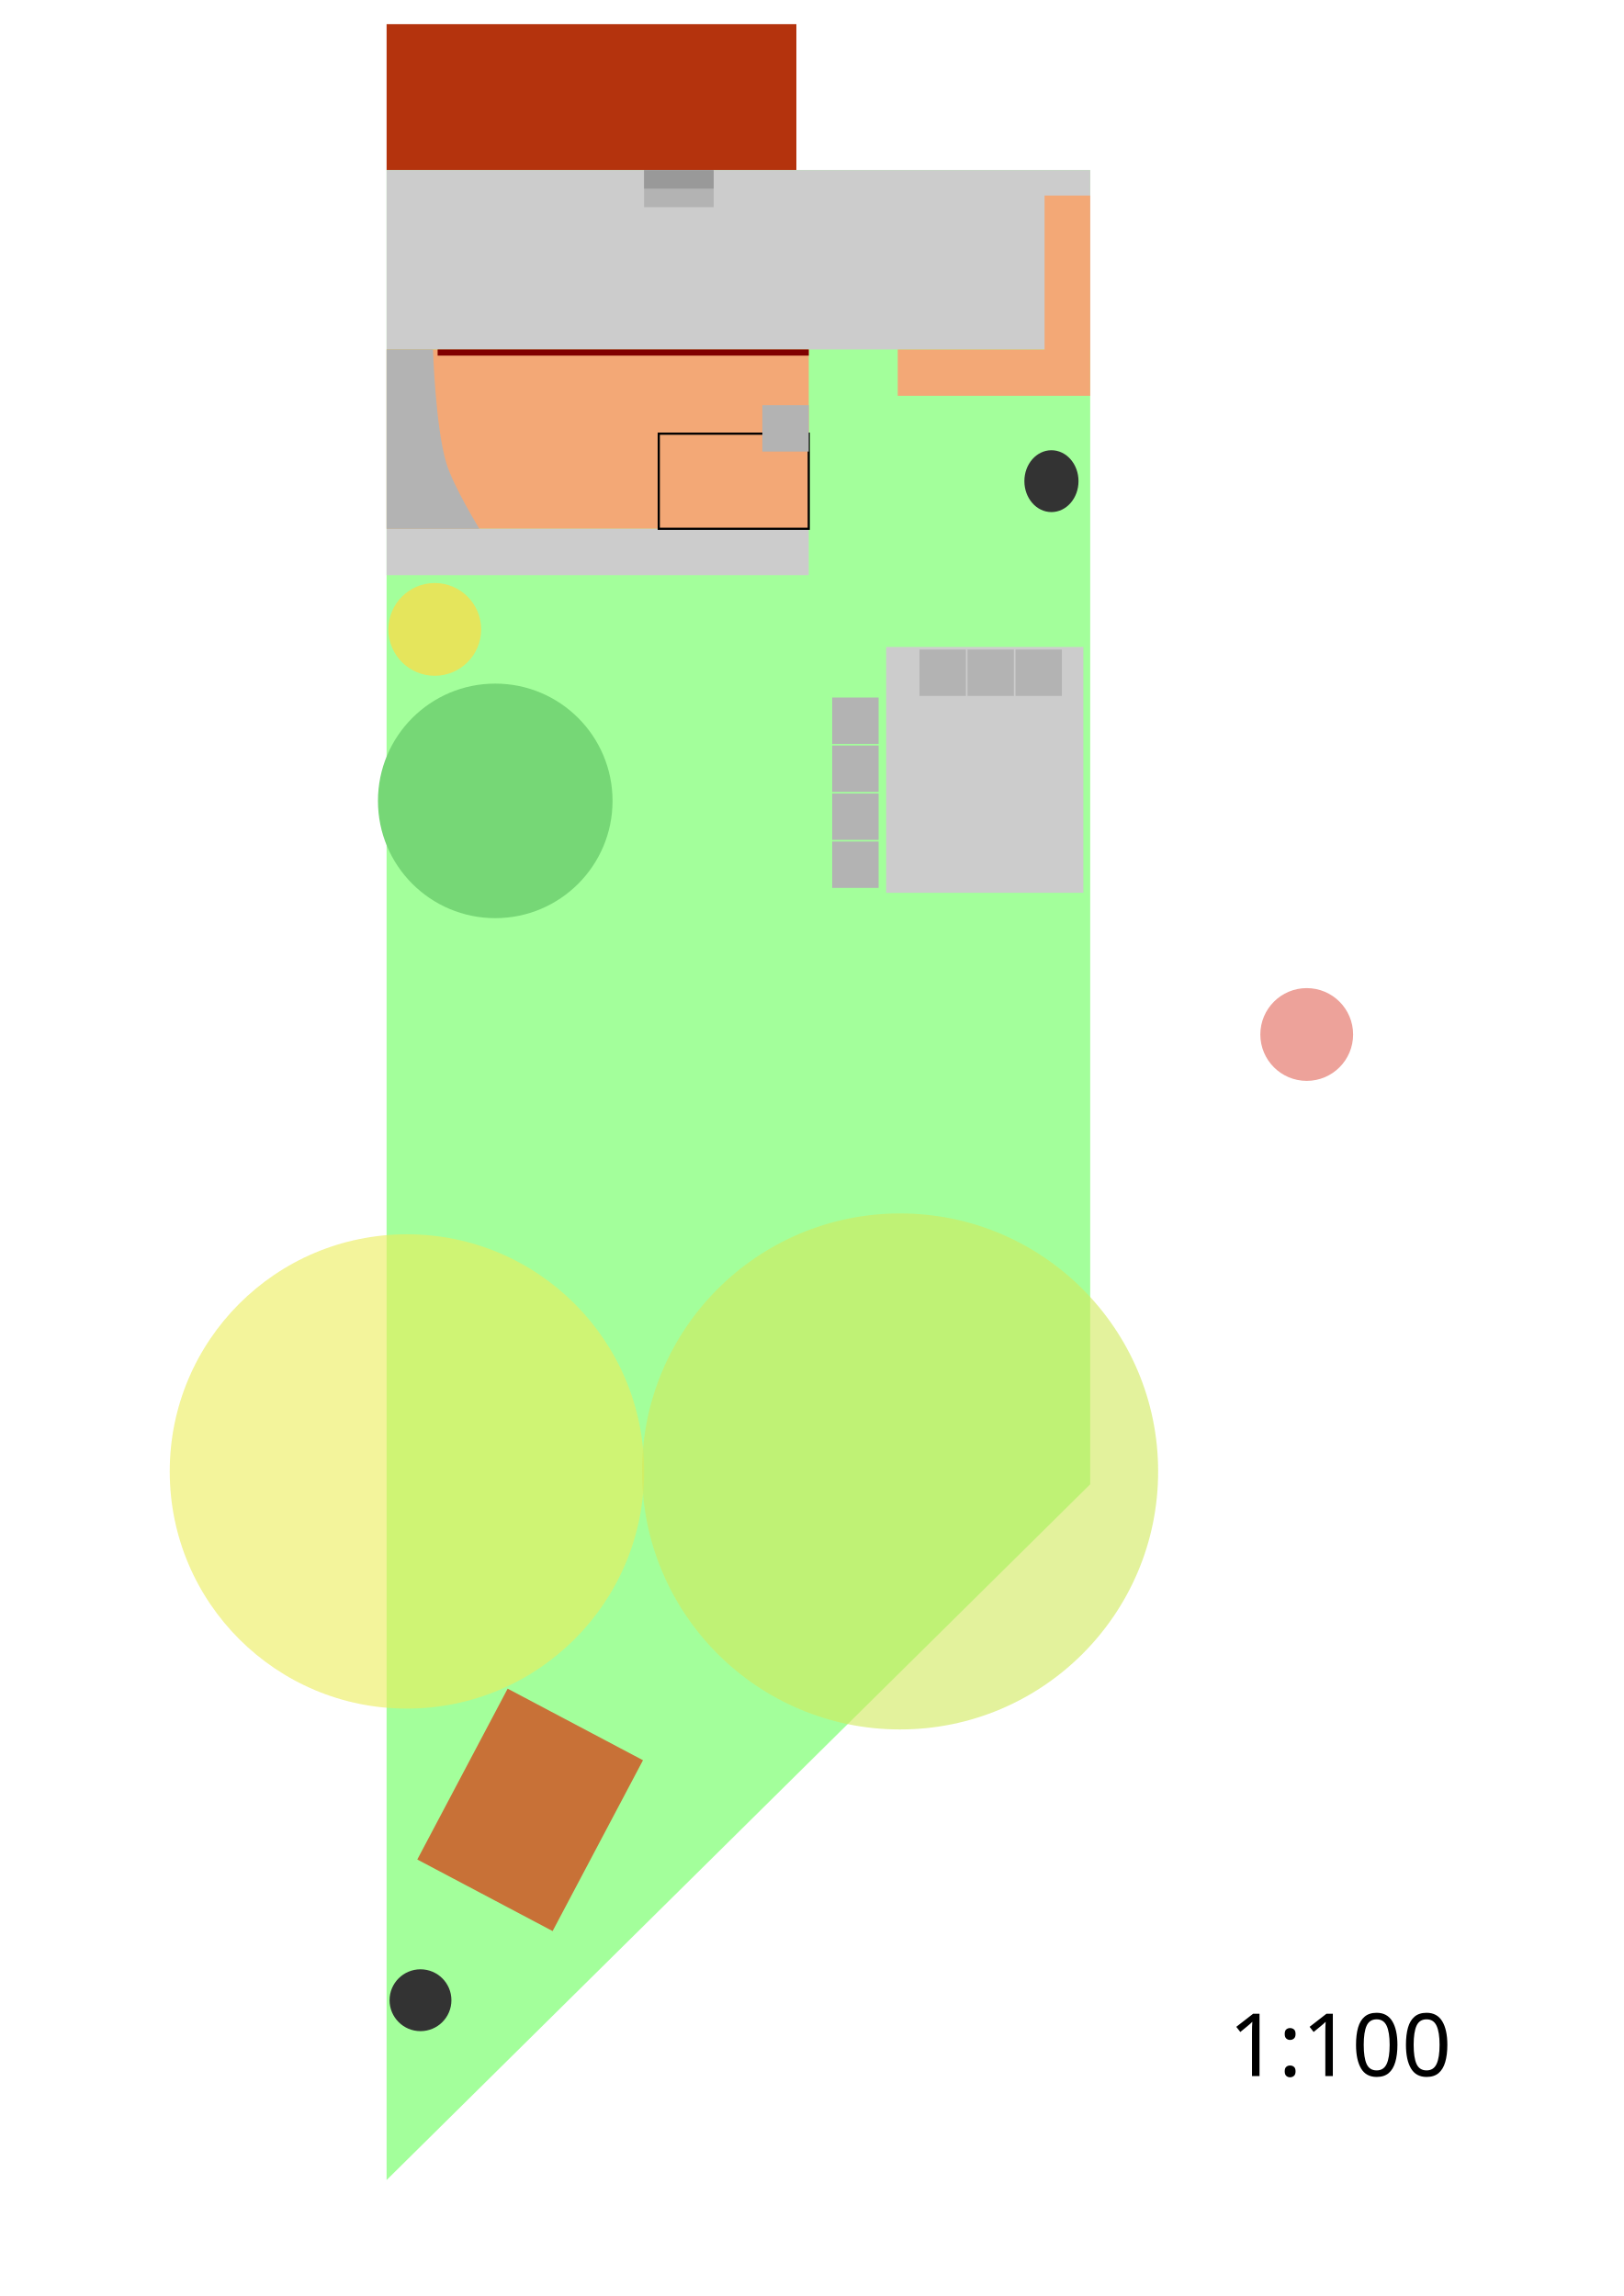
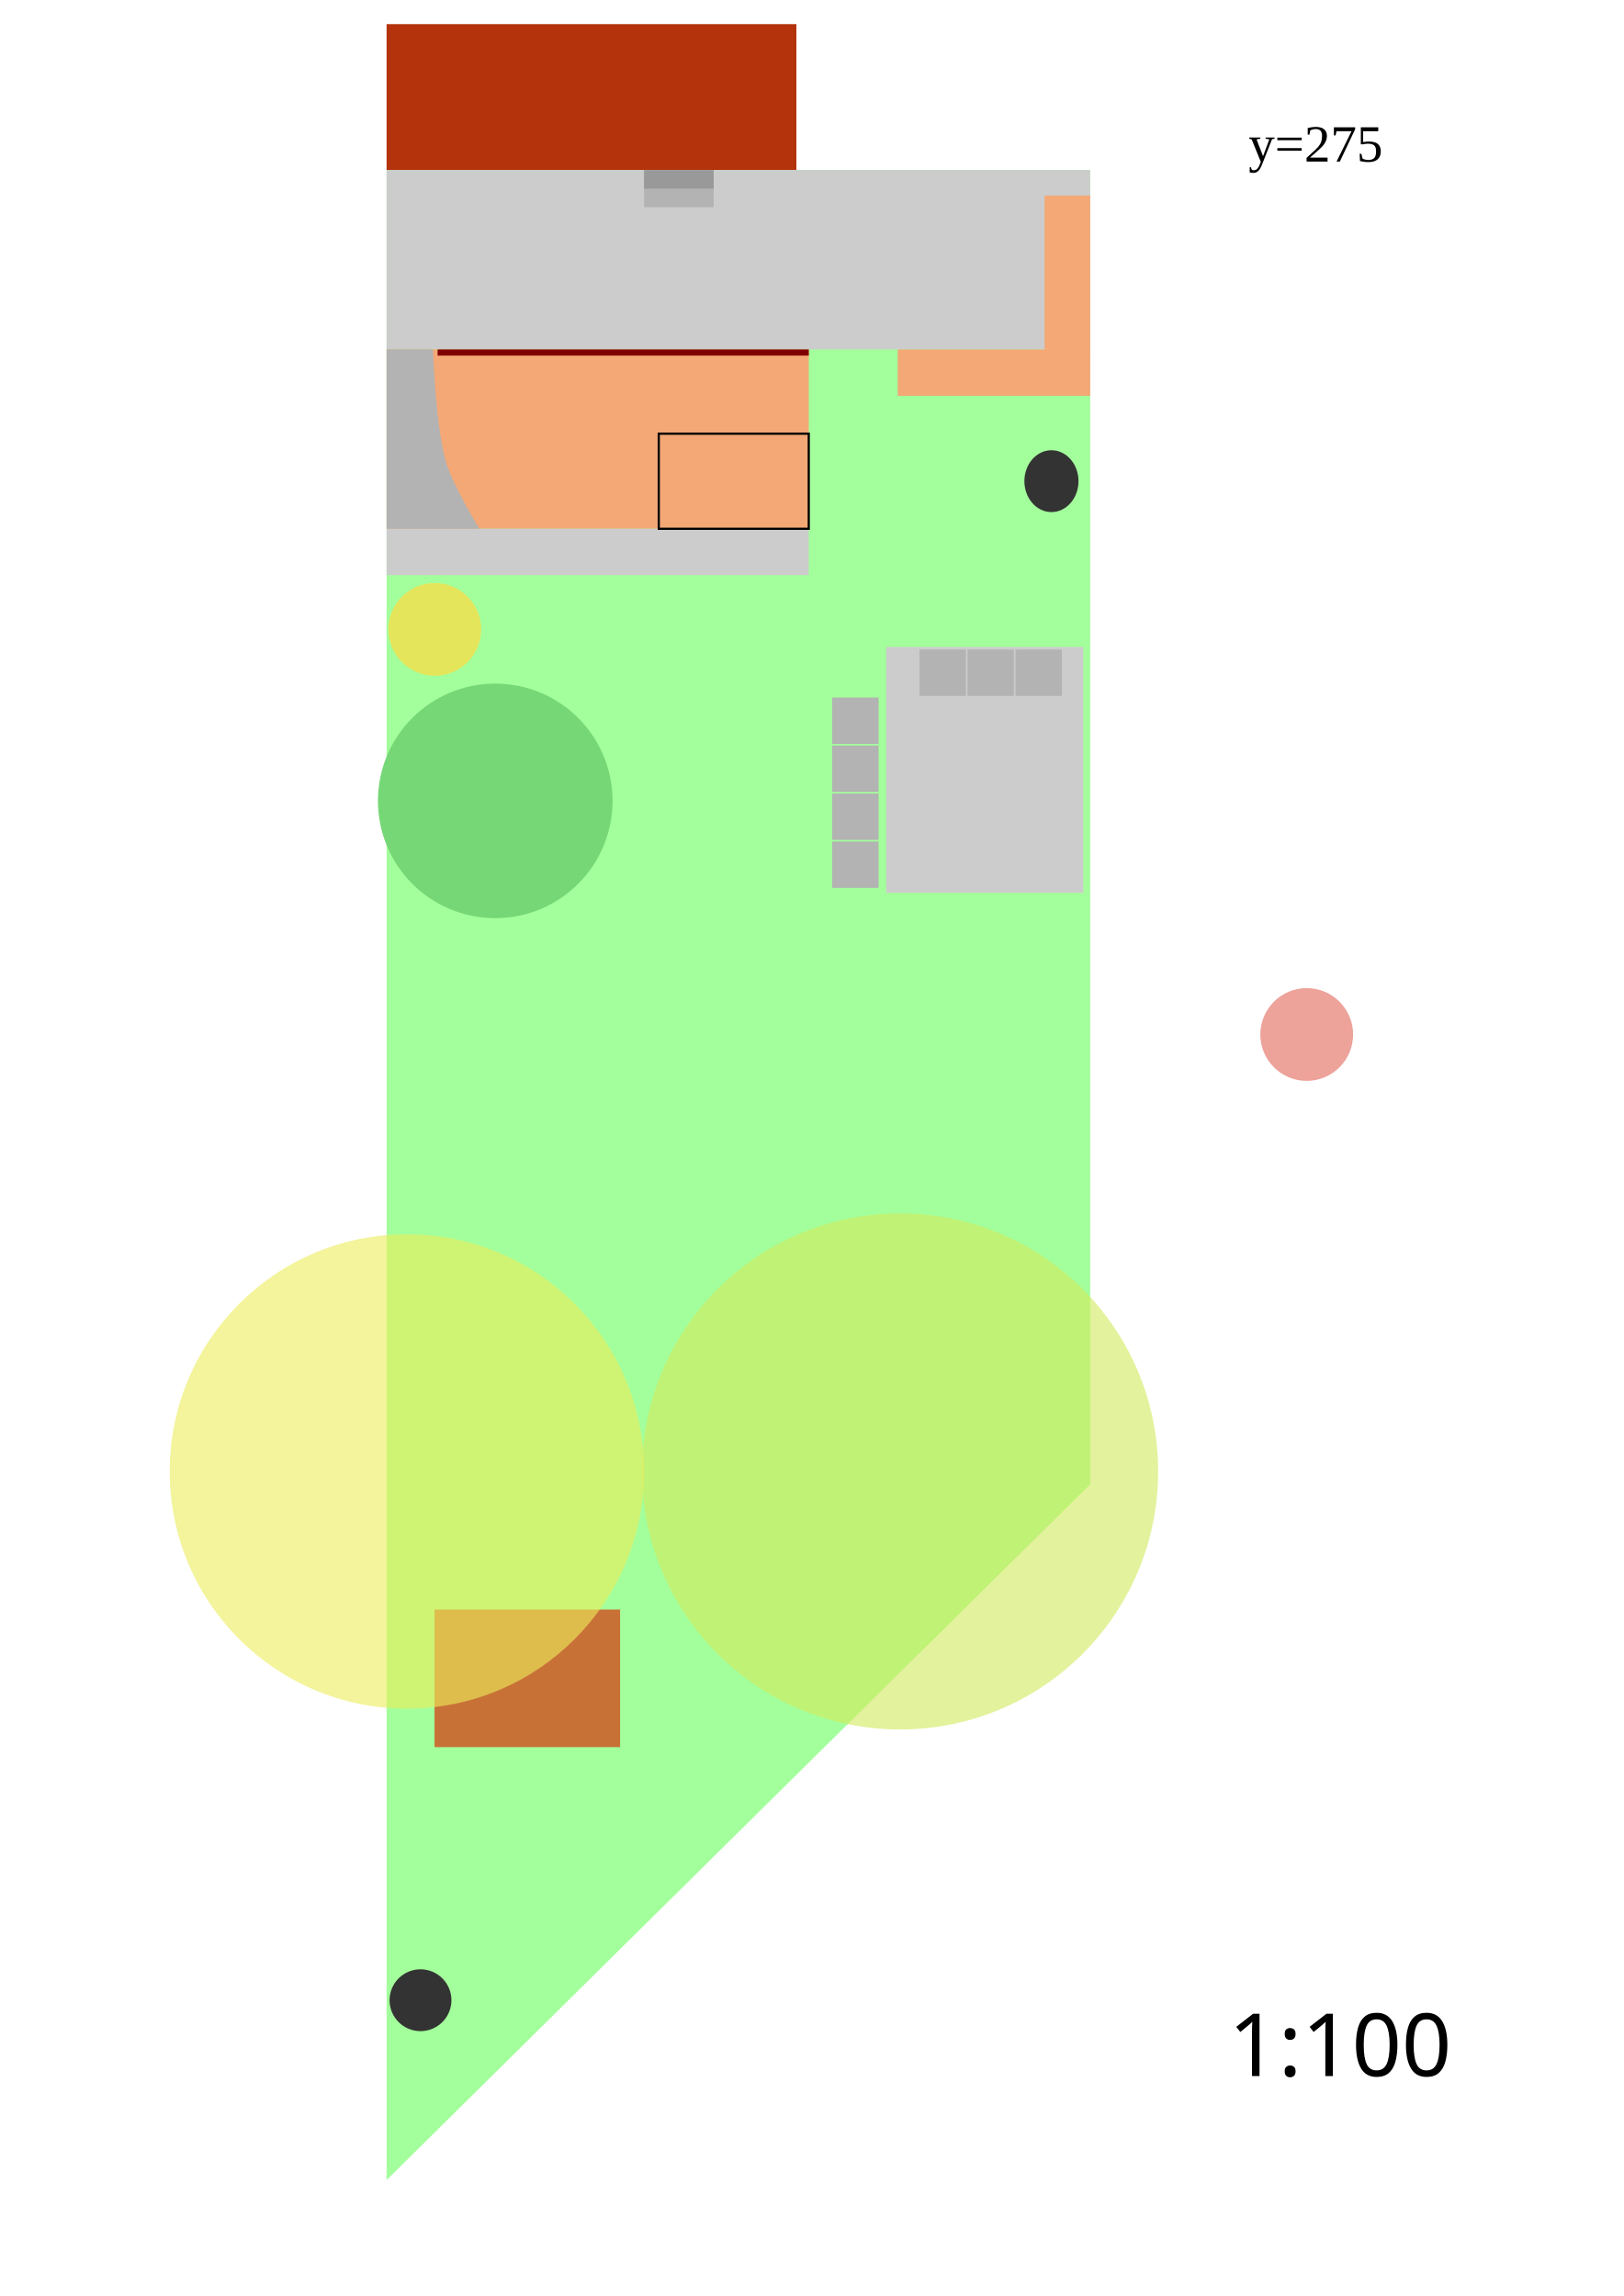
<svg xmlns="http://www.w3.org/2000/svg" width="744.094" height="1052.362" id="svg2" version="1.1">
  <defs id="defs4" />
  <g id="layer1" transform="translate(0,-2.5390623e-6)">
    <path style="fill:#a3ff9b;fill-opacity:1;stroke:none" d="m 177.165,77.953 322.441,0 0,602.363 -322.441,318.897 z" id="rect2985" />
    <rect style="fill:#b4330d;fill-opacity:1;stroke:none" id="rect3756" width="187.795" height="66.892" x="177.165" y="11.06" />
    <rect style="fill:#cccccc;fill-opacity:1;stroke:none" id="rect3758" width="322.441" height="82.205" x="177.165" y="77.953" />
    <rect y="160.158" x="177.165" height="82.205" width="193.465" id="rect3760" style="fill:#f3a876;fill-opacity:1;stroke:none" />
    <text xml:space="preserve" style="font-size:40px;font-style:normal;font-weight:normal;line-height:125%;letter-spacing:0px;word-spacing:0px;fill:#000000;fill-opacity:1;stroke:none;font-family:Sans" x="562.991" y="951.557" id="text3781">
      <tspan id="tspan3783" x="562.991" y="951.557">1:100</tspan>
    </text>
    <rect style="fill:#cccccc;fill-opacity:1;stroke:none" id="rect3785" width="193.465" height="21.26" x="177.165" y="242.362" />
-     <path transform="translate(-217.261,1.922983)" d="m 512.444,672.508 a 108.7,108.7 0 1 1 -217.401,0 108.7,108.7 0 1 1 217.401,0 z" id="path3791" style="opacity:0.613;fill:#ebed5c;fill-opacity:1;stroke:none" />
    <path style="fill:#b3b3b3;fill-opacity:1;stroke:none" d="m 177.165,160.158 21.26,0 c 0,0 1.084,35.317 6.1,52.05 3.231,10.777 15.16,30.155 15.16,30.155 l -42.52,0 z" id="rect3793" />
    <path style="fill:#f3a876;fill-opacity:1;stroke:none" d="m 478.688,89.637 0,70.531 -67.281,0 0,21.25 88.188,0 0,-21.25 0,-70.531 -20.906,0 z" id="rect3796" />
    <rect y="77.953" x="295.165" height="17.008" width="31.89" id="rect3065" style="fill:#b3b3b3;fill-opacity:1;stroke:none" />
    <rect style="fill:#999999;fill-opacity:1;stroke:none" id="rect3067" width="31.89" height="8.504" x="295.165" y="77.953" />
    <rect style="fill:#800000;fill-opacity:1;stroke:none" id="rect3069" width="170.079" height="2.835" x="200.551" y="160.158" />
    <rect style="fill:none;stroke:#000000;stroke-width:0.999;stroke-miterlimit:4;stroke-opacity:1;stroke-dasharray:none" id="rect3077" width="68.74" height="43.583" x="301.889" y="198.78" />
-     <rect y="575.429" x="567.515" height="88.583" width="70.157" id="rect3087" style="fill:#c87137;fill-opacity:1;stroke:none;display:inline" transform="matrix(0.8839801,0.4675245,-0.4675245,0.8839801,0,0)" />
    <path transform="matrix(0.3955107,0,0,0.3955107,100.5015,147.225)" d="m 303.405,357.158 a 53.753,53.753 0 1 1 -107.506,0 53.753,53.753 0 1 1 107.506,0 z" id="path3091" style="fill:#e5e55c;fill-opacity:1;stroke:none;display:inline" />
    <path style="opacity:0.613;fill:#d2ea5d;fill-opacity:1;stroke:none" id="path3789" d="m 522,672.508 a 118.256,118.256 0 1 1 -236.513,0 118.256,118.256 0 1 1 236.513,0 z" transform="translate(8.739009,1.922983)" />
    <path style="fill:#eda29a;fill-opacity:1;stroke:none;display:inline" id="path3780" d="m 303.405,357.158 a 53.753,53.753 0 1 1 -107.506,0 53.753,53.753 0 1 1 107.506,0 z" transform="matrix(0.3955107,0,0,0.3955107,500.0918,332.8963)" />
    <path style="fill:#76d776;fill-opacity:1;stroke:none;display:inline" id="path3059" d="m 303.405,357.158 a 53.753,53.753 0 1 1 -107.506,0 53.753,53.753 0 1 1 107.506,0 z" transform="translate(-22.69567,9.92298)" />
    <rect style="fill:#cccccc;fill-opacity:1;stroke:none;display:inline" id="rect3798" width="90.354" height="112.677" x="406.101" y="296.536" />
+     <rect style="fill:#c87137;fill-opacity:1;stroke:none" id="rect3150" width="85.039" height="63.071" x="199.134" y="737.716" />
+     <text xml:space="preserve" style="font-size:24px;font-style:normal;font-variant:normal;font-weight:normal;font-stretch:normal;text-align:start;line-height:125%;letter-spacing:0px;word-spacing:0px;writing-mode:lr;text-anchor:start;fill:#000000;fill-opacity:1;stroke:none;font-family:Courier 10 Pitch;-inkscape-font-specification:Courier 10 Pitch" x="572.17" y="74.06" id="text3920" transform="translate(0,2.5390623e-6)">
+       <tspan id="tspan3922" x="572.17" y="74.06">y=275</tspan>
+     </text>
+     <path transform="translate(-217.261,1.922983)" d="m 512.444,672.508 a 108.7,108.7 0 1 1 -217.401,0 108.7,108.7 0 1 1 217.401,0 z" id="path3791" style="opacity:0.613;fill:#ebed5c;fill-opacity:1;stroke:none" />
  </g>
  <g id="layer3" style="display:inline">
    <path style="fill:#333333;fill-opacity:1;stroke:none;display:inline" id="path3083" d="m 303.405,357.158 a 53.753,53.753 0 1 1 -107.506,0 53.753,53.753 0 1 1 107.506,0 z" transform="matrix(0.2307146,0,0,0.2636738,424.2451,126.3632)">
      </path>
    <path transform="matrix(0.2636738,0,0,0.2636738,126.8707,822.6205)" d="m 303.405,357.158 a 53.753,53.753 0 1 1 -107.506,0 53.753,53.753 0 1 1 107.506,0 z" id="path3079" style="fill:#333333;fill-opacity:1;stroke:none;display:inline">
      </path>
    <rect style="fill:#b3b3b3;fill-opacity:1;stroke:none" id="rect3019" width="21.26" height="21.26" x="381.37" y="341.708" />
    <rect y="319.708" x="381.37" height="21.26" width="21.26" id="rect3017" style="fill:#b3b3b3;fill-opacity:1;stroke:none" />
    <rect y="363.708" x="381.37" height="21.26" width="21.26" id="rect3021" style="fill:#b3b3b3;fill-opacity:1;stroke:none" />
    <rect style="fill:#b3b3b3;fill-opacity:1;stroke:none" id="rect3023" width="21.26" height="21.26" x="381.37" y="385.708" />
    <rect transform="translate(0,-2.5390623e-6)" y="297.708" x="421.37" height="21.26" width="21.26" id="rect3025" style="fill:#b3b3b3;fill-opacity:1;stroke:none" />
    <rect transform="translate(0,-2.5390623e-6)" y="297.708" x="465.37" height="21.26" width="21.26" id="rect3029" style="fill:#b3b3b3;fill-opacity:1;stroke:none" />
    <rect transform="translate(0,-2.5390623e-6)" style="fill:#b3b3b3;fill-opacity:1;stroke:none" id="rect3027" width="21.26" height="21.26" x="443.37" y="297.708" />
-     <rect transform="translate(0,-2.5390623e-6)" style="fill:#b3b3b3;fill-opacity:1;stroke:none" id="rect3071" width="21.26" height="21.26" x="349.37" y="185.708" />
  </g>
  <g id="layer2" style="display:inline" transform="translate(0,-2.5390623e-6)" />
</svg>
